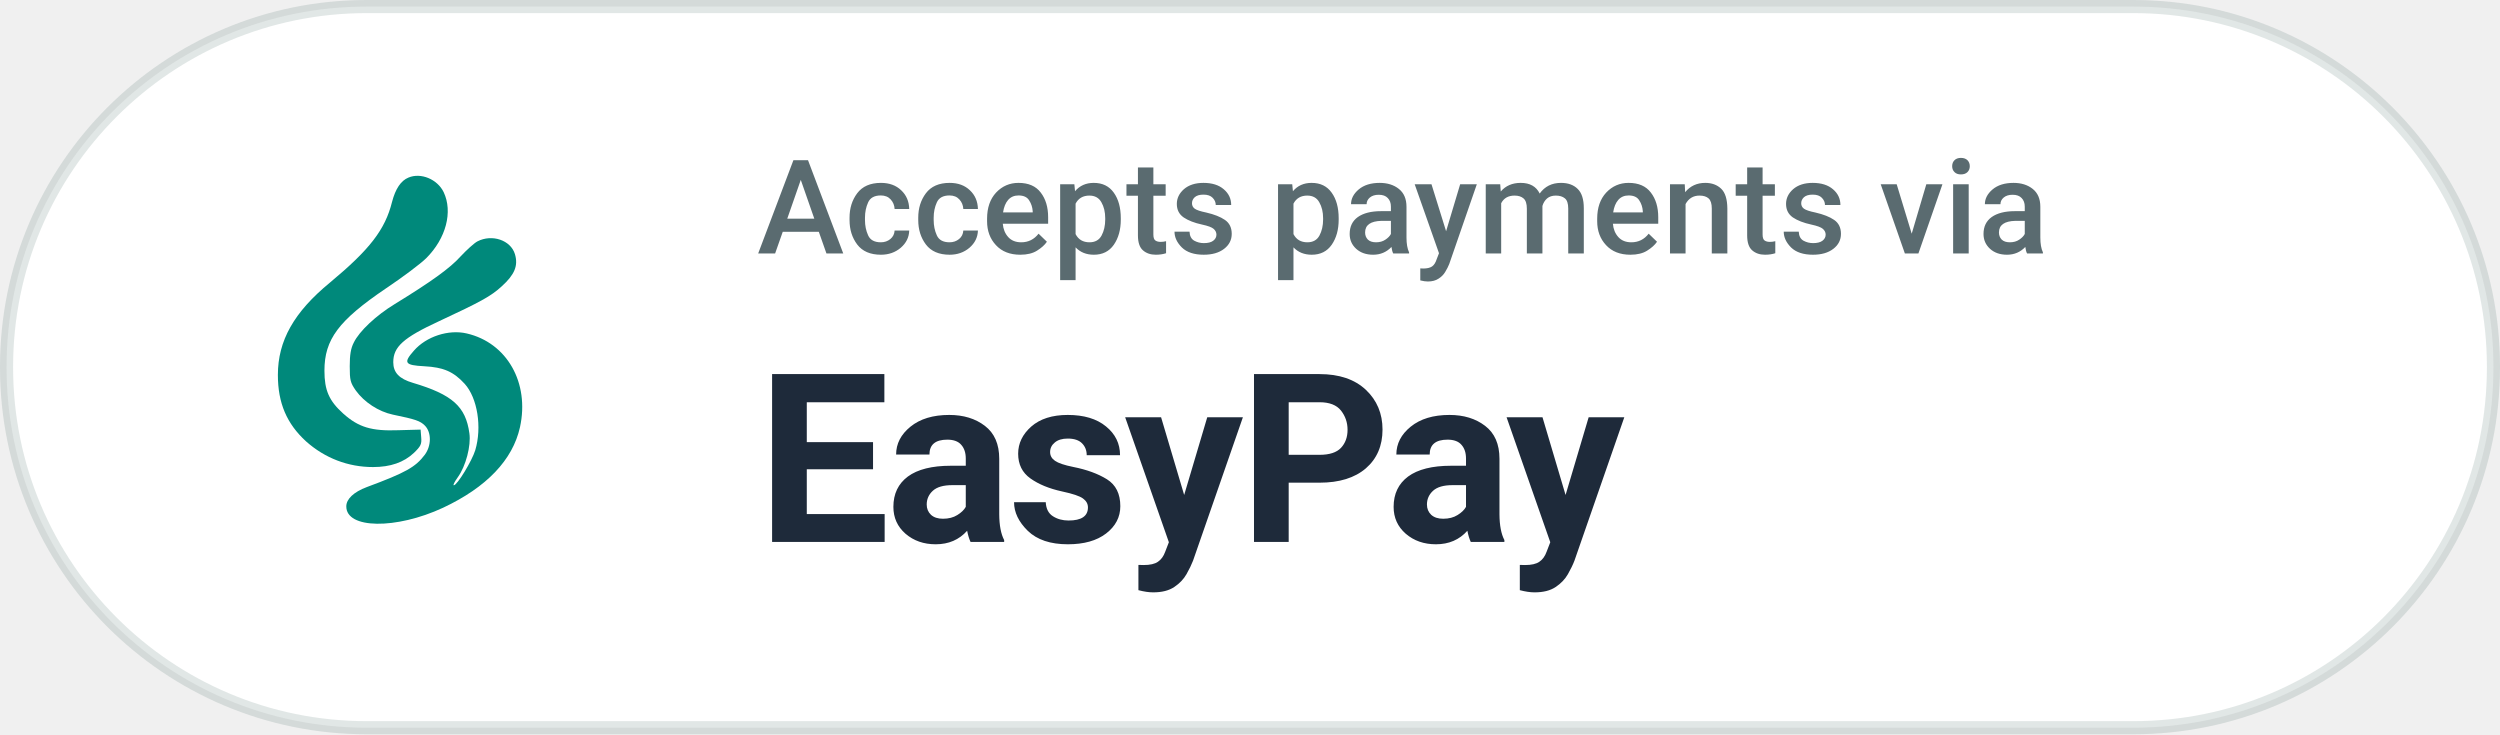
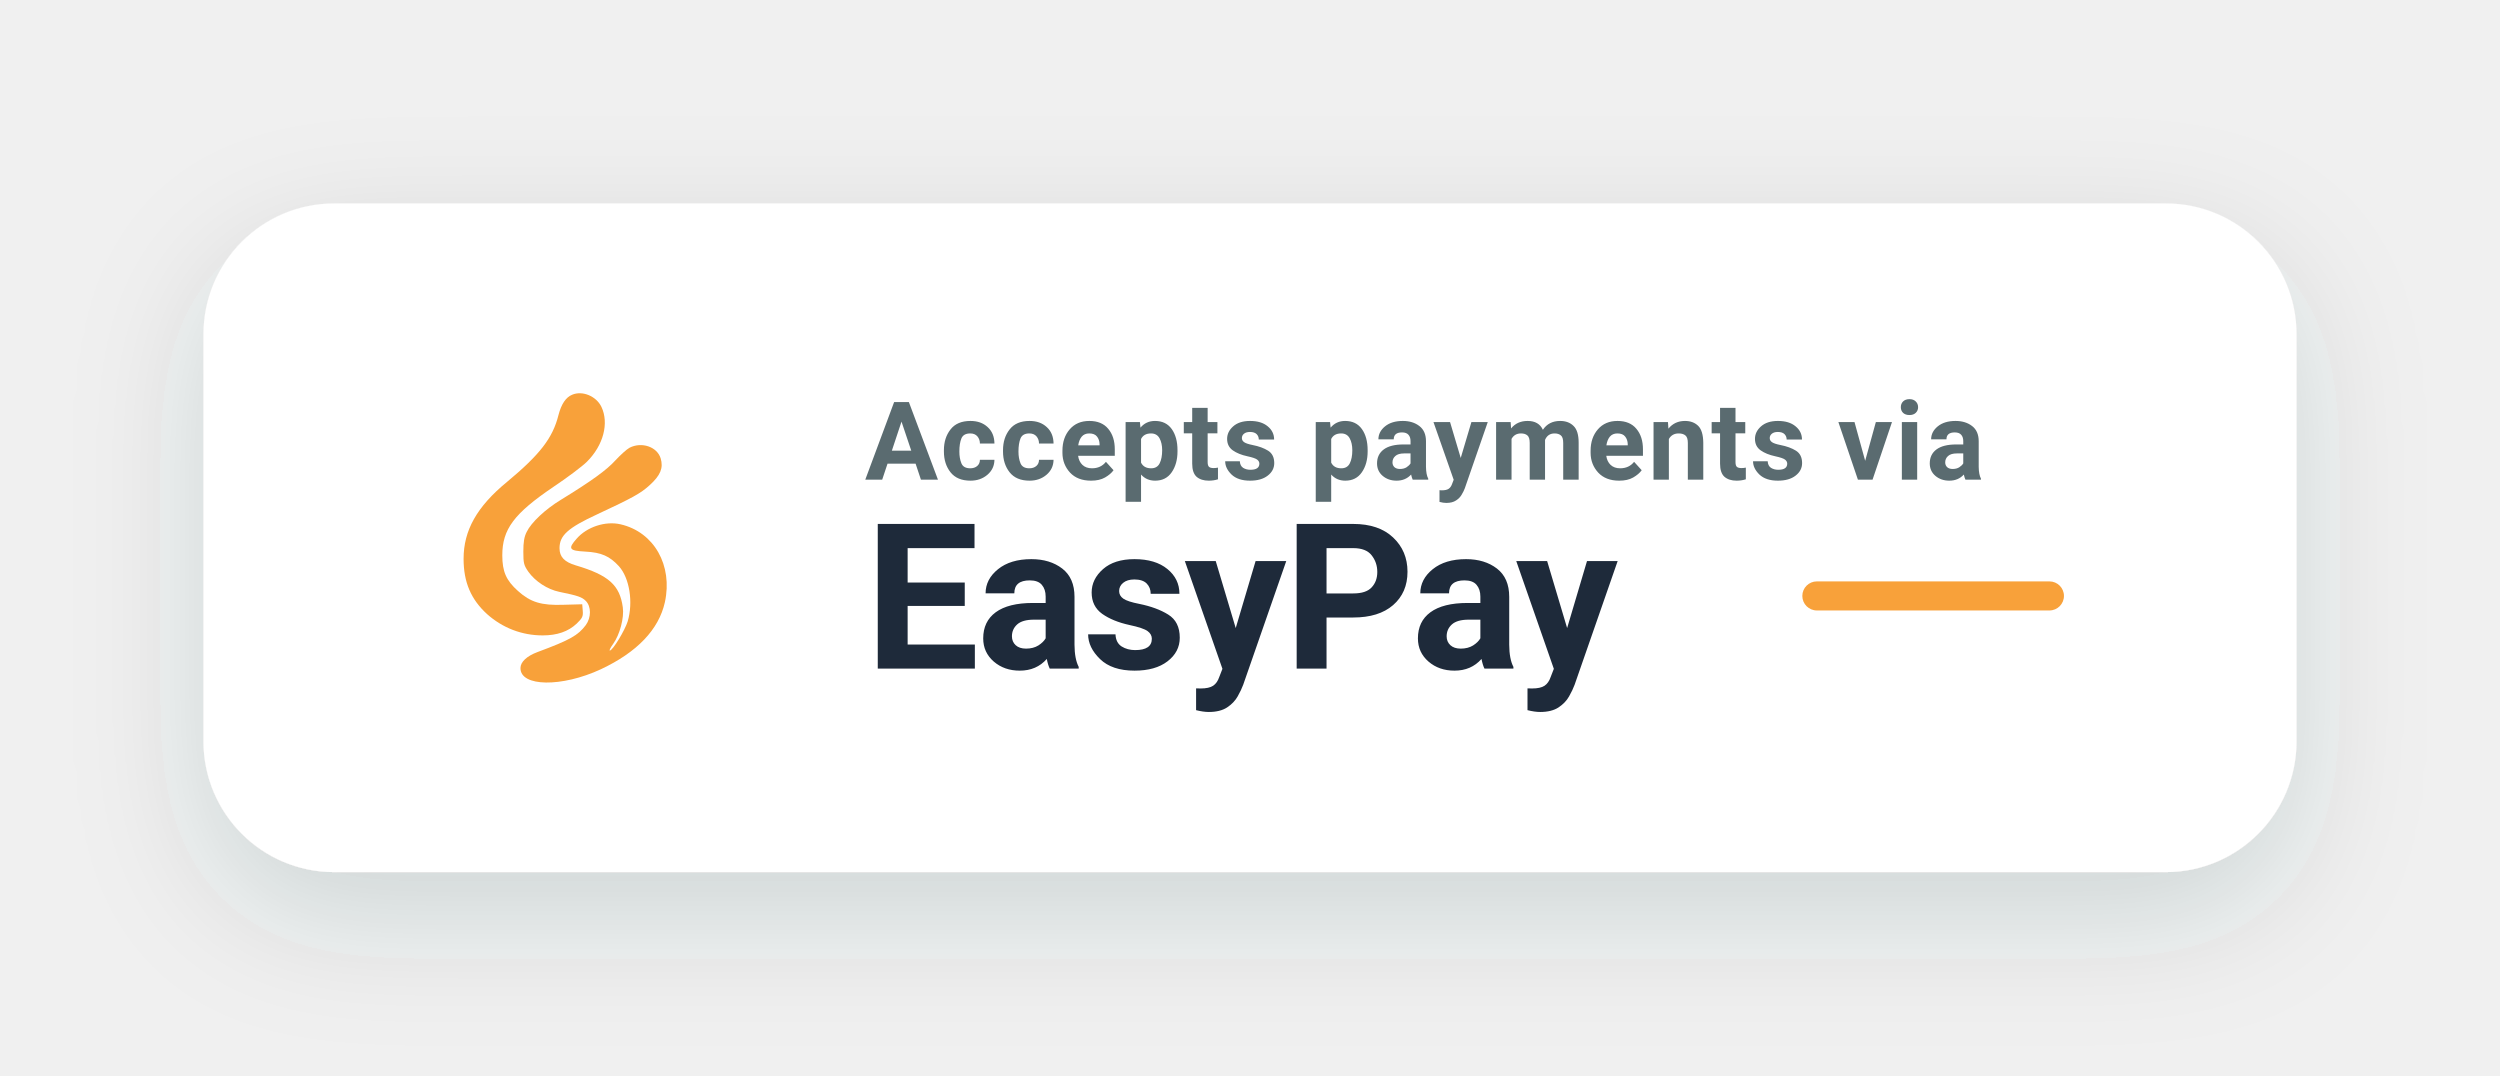
- <svg xmlns="http://www.w3.org/2000/svg" viewBox="0 0 286 84" width="286" height="84">
-   <rect x="0.75" y="0.75" width="284.5" height="82.5" rx="41.2" fill="#FFFFFF" stroke="rgba(0,50,45,0.12)" stroke-width="1.5" />
-   <g transform="translate(26,18.0) scale(0.2315789)">
-     <g transform="translate(0,190) scale(0.1,-0.1)" fill="#00897B">
-       <path d="M895 1800 c-37 -15 -64 -55 -81 -120 -34 -137 -110 -235 -306 -398 -179 -147 -258 -288 -258 -457 0 -139 44 -241 139 -328 93 -83 208 -127 331 -127 86 0 152 23 202 70 34 33 39 43 36 77 l-3 38 -110 -3 c-133 -5 -197 15 -272 82 -70 63 -93 115 -93 212 0 155 70 248 303 406 84 56 174 124 200 150 98 98 132 229 86 326 -31 64 -113 98 -174 72z" />
-       <path d="M1236 1485 c-17 -9 -54 -43 -84 -75 -51 -57 -144 -124 -325 -235 -92 -56 -175 -134 -202 -190 -15 -29 -20 -61 -20 -117 0 -69 3 -81 30 -120 41 -57 112 -104 183 -119 112 -23 135 -31 158 -54 33 -33 33 -99 0 -144 -46 -61 -93 -88 -287 -160 -64 -24 -101 -59 -101 -95 -1 -112 246 -115 478 -7 215 101 344 236 380 398 48 219 -64 417 -263 463 -90 21 -200 -15 -261 -85 -53 -60 -46 -72 51 -77 96 -5 145 -27 200 -87 63 -70 86 -214 52 -328 -16 -52 -89 -173 -106 -173 -5 0 4 18 20 40 39 54 66 155 57 217 -18 132 -84 191 -279 249 -68 20 -97 51 -97 102 0 76 50 121 225 202 206 96 258 124 311 173 64 58 82 102 65 159 -21 69 -113 100 -185 63z" />
+ <svg xmlns="http://www.w3.org/2000/svg" viewBox="0 0 344 148" width="344" height="148">
+   <defs>
+     <filter id="sh" x="-50%" y="-50%" width="200%" height="200%">
+       <feDropShadow dx="0" dy="6" stdDeviation="9" flood-color="#0B3B45" flood-opacity="0.14" />
+     </filter>
+   </defs>
+   <g transform="translate(28,28)">
+     <rect width="288" height="92" rx="18" fill="#FFFFFF" filter="url(#sh)" />
+     <g transform="translate(30,24.0) scale(0.2315789)">
+       <g transform="translate(0,190) scale(0.1,-0.1)" fill="#F8A13A">
+         <path d="M895 1800 c-37 -15 -64 -55 -81 -120 -34 -137 -110 -235 -306 -398 -179 -147 -258 -288 -258 -457 0 -139 44 -241 139 -328 93 -83 208 -127 331 -127 86 0 152 23 202 70 34 33 39 43 36 77 l-3 38 -110 -3 c-133 -5 -197 15 -272 82 -70 63 -93 115 -93 212 0 155 70 248 303 406 84 56 174 124 200 150 98 98 132 229 86 326 -31 64 -113 98 -174 72z" />
+         <path d="M1236 1485 c-17 -9 -54 -43 -84 -75 -51 -57 -144 -124 -325 -235 -92 -56 -175 -134 -202 -190 -15 -29 -20 -61 -20 -117 0 -69 3 -81 30 -120 41 -57 112 -104 183 -119 112 -23 135 -31 158 -54 33 -33 33 -99 0 -144 -46 -61 -93 -88 -287 -160 -64 -24 -101 -59 -101 -95 -1 -112 246 -115 478 -7 215 101 344 236 380 398 48 219 -64 417 -263 463 -90 21 -200 -15 -261 -85 -53 -60 -46 -72 51 -77 96 -5 145 -27 200 -87 63 -70 86 -214 52 -328 -16 -52 -89 -173 -106 -173 -5 0 4 18 20 40 39 54 66 155 57 217 -18 132 -84 191 -279 249 -68 20 -97 51 -97 102 0 76 50 121 225 202 206 96 258 124 311 173 64 58 82 102 65 159 -21 69 -113 100 -185 63z" />
+       </g>
    </g>
+     <text x="91" y="38" font-family="'DM Sans', -apple-system, 'Segoe UI', Roboto, sans-serif" font-weight="600" font-size="15" letter-spacing="0.3" fill="#5A6B70">Accepts payments via</text>
+     <text x="91" y="64" font-family="'DM Sans', -apple-system, 'Segoe UI', Roboto, sans-serif" font-weight="700" font-size="28" letter-spacing="-0.4" fill="#1E2A3A">EasyPay</text>
+     <rect x="220" y="52" width="36" height="4" rx="2" fill="#F8A13A" />
  </g>
-   <text x="86.611" y="29" font-family="'DM Sans', -apple-system, 'Segoe UI', Roboto, sans-serif" font-weight="500" font-size="15" fill="#5A6B70">Accepts payments via</text>
-   <text x="86.611" y="62" font-family="'DM Sans', -apple-system, 'Segoe UI', Roboto, sans-serif" font-weight="700" font-size="27" letter-spacing="-0.5" fill="#1E2A3A">EasyPay</text>
</svg>
